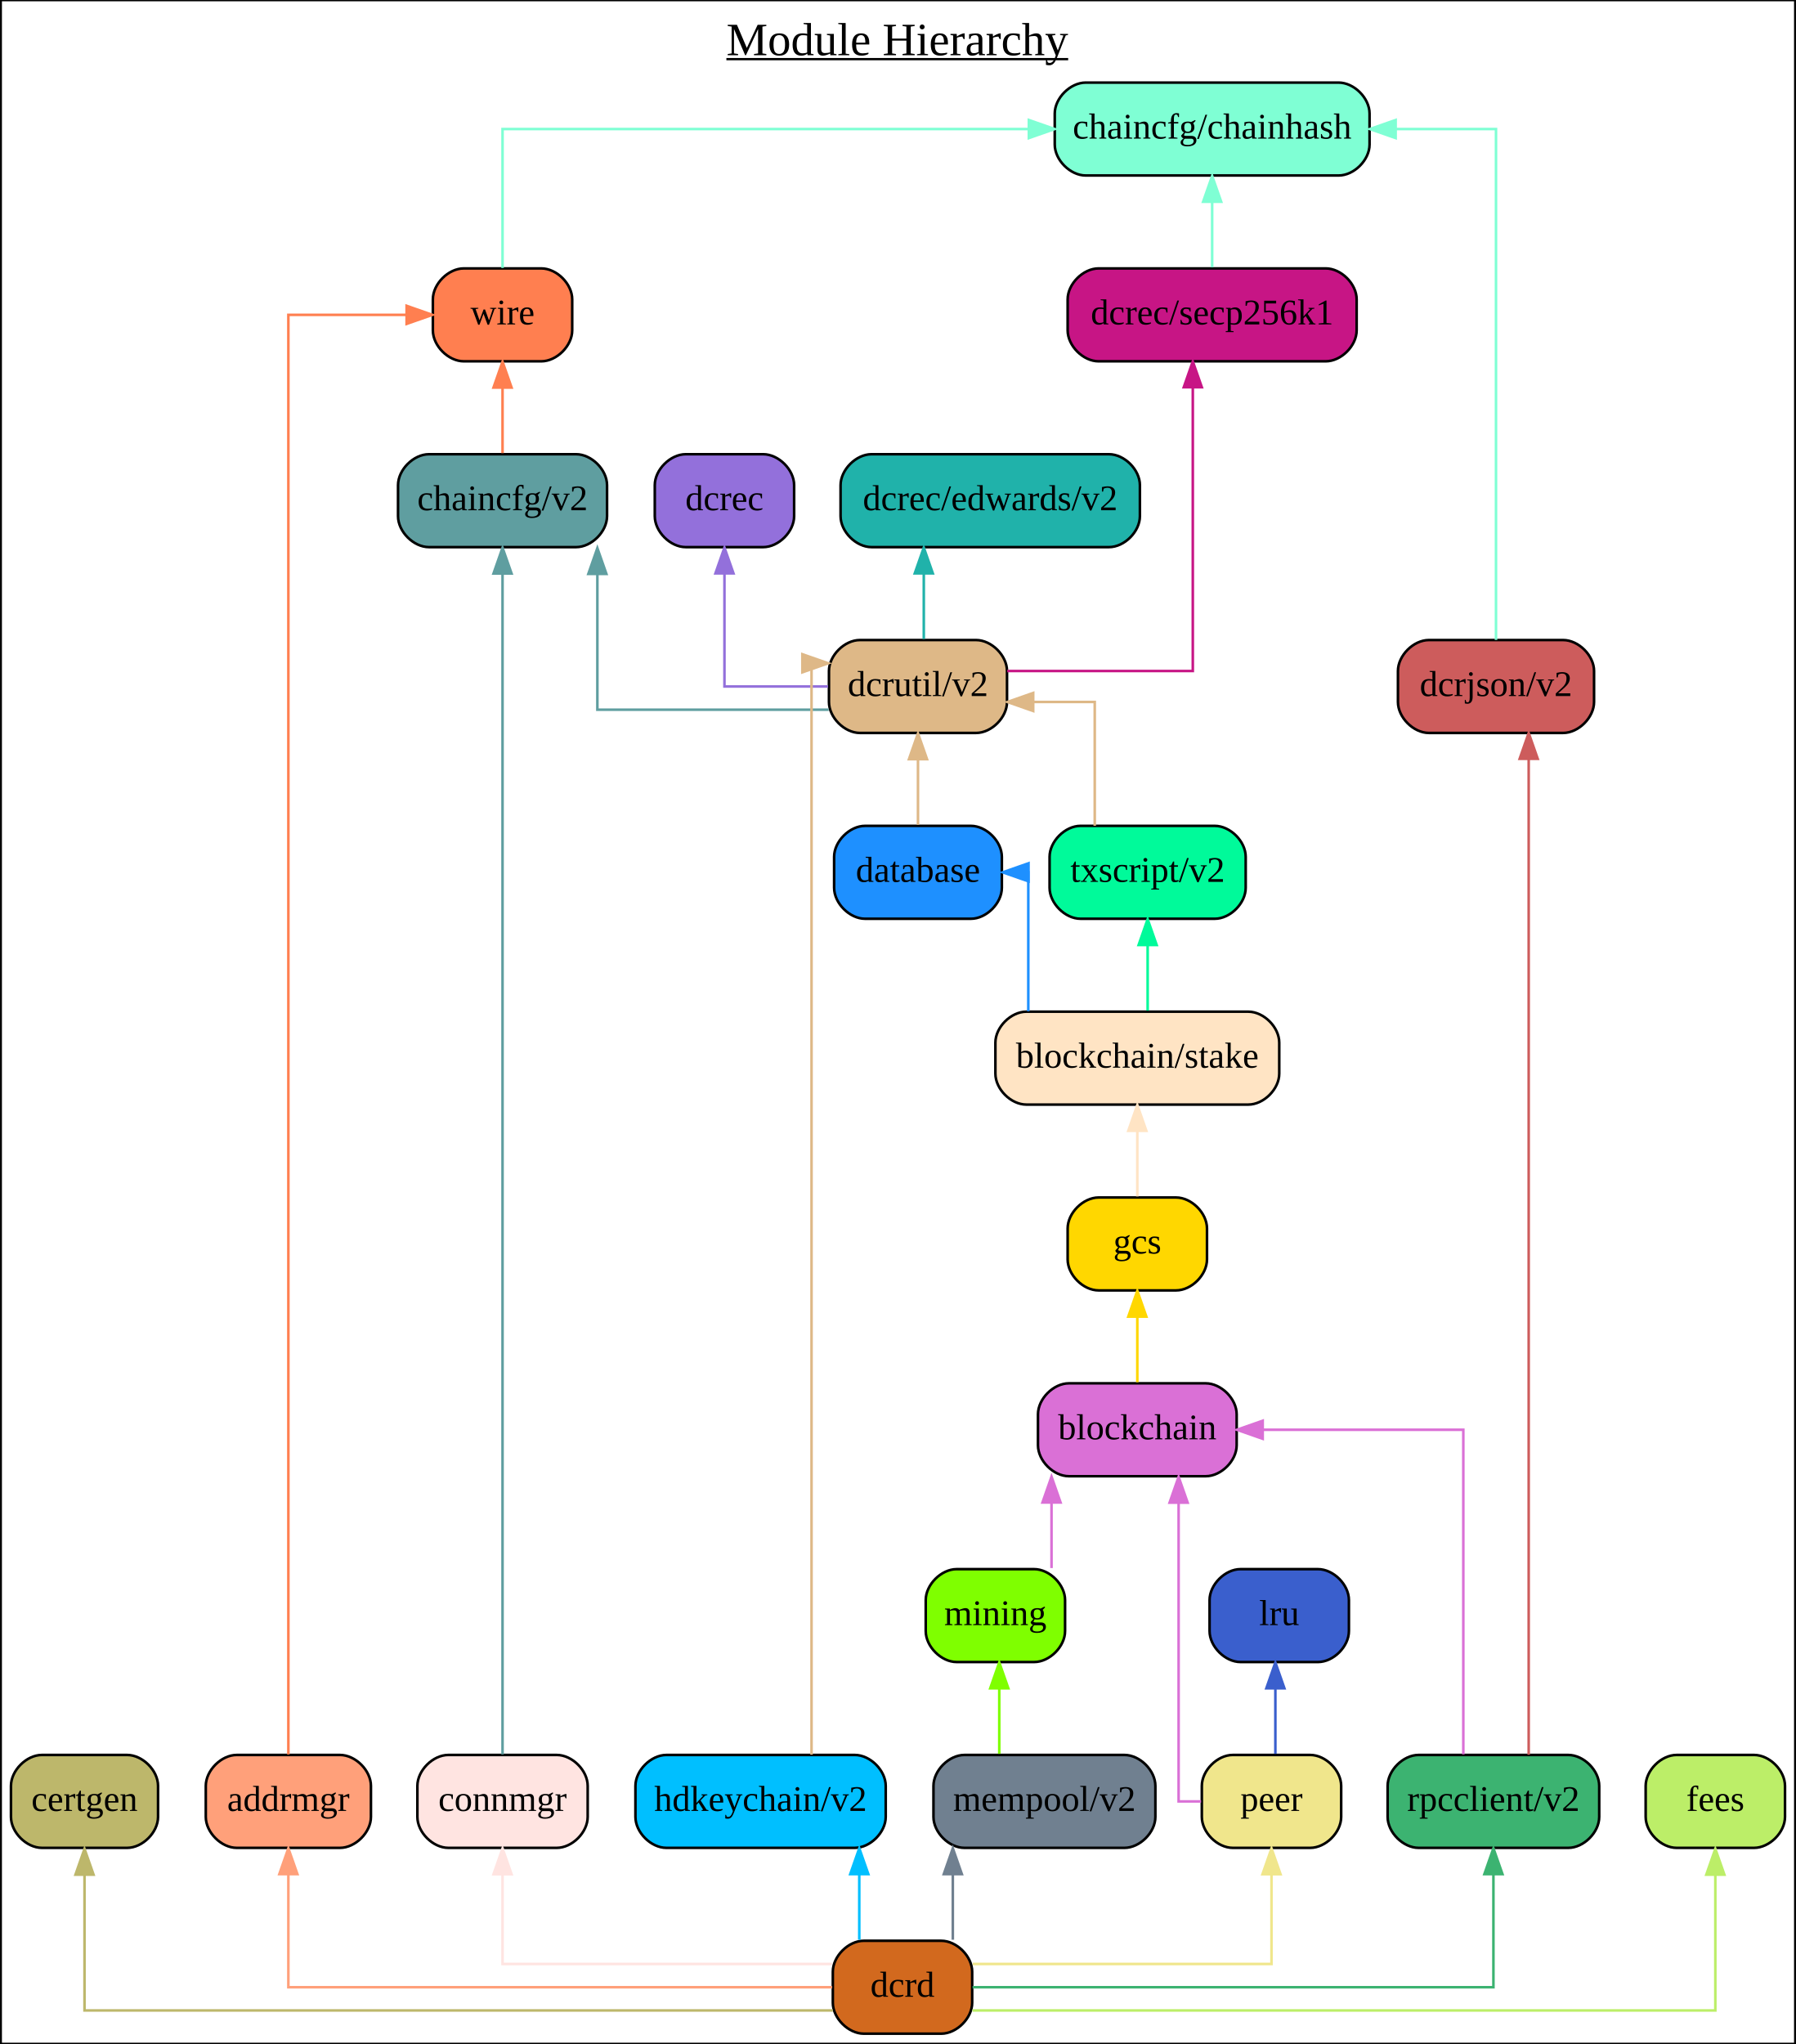
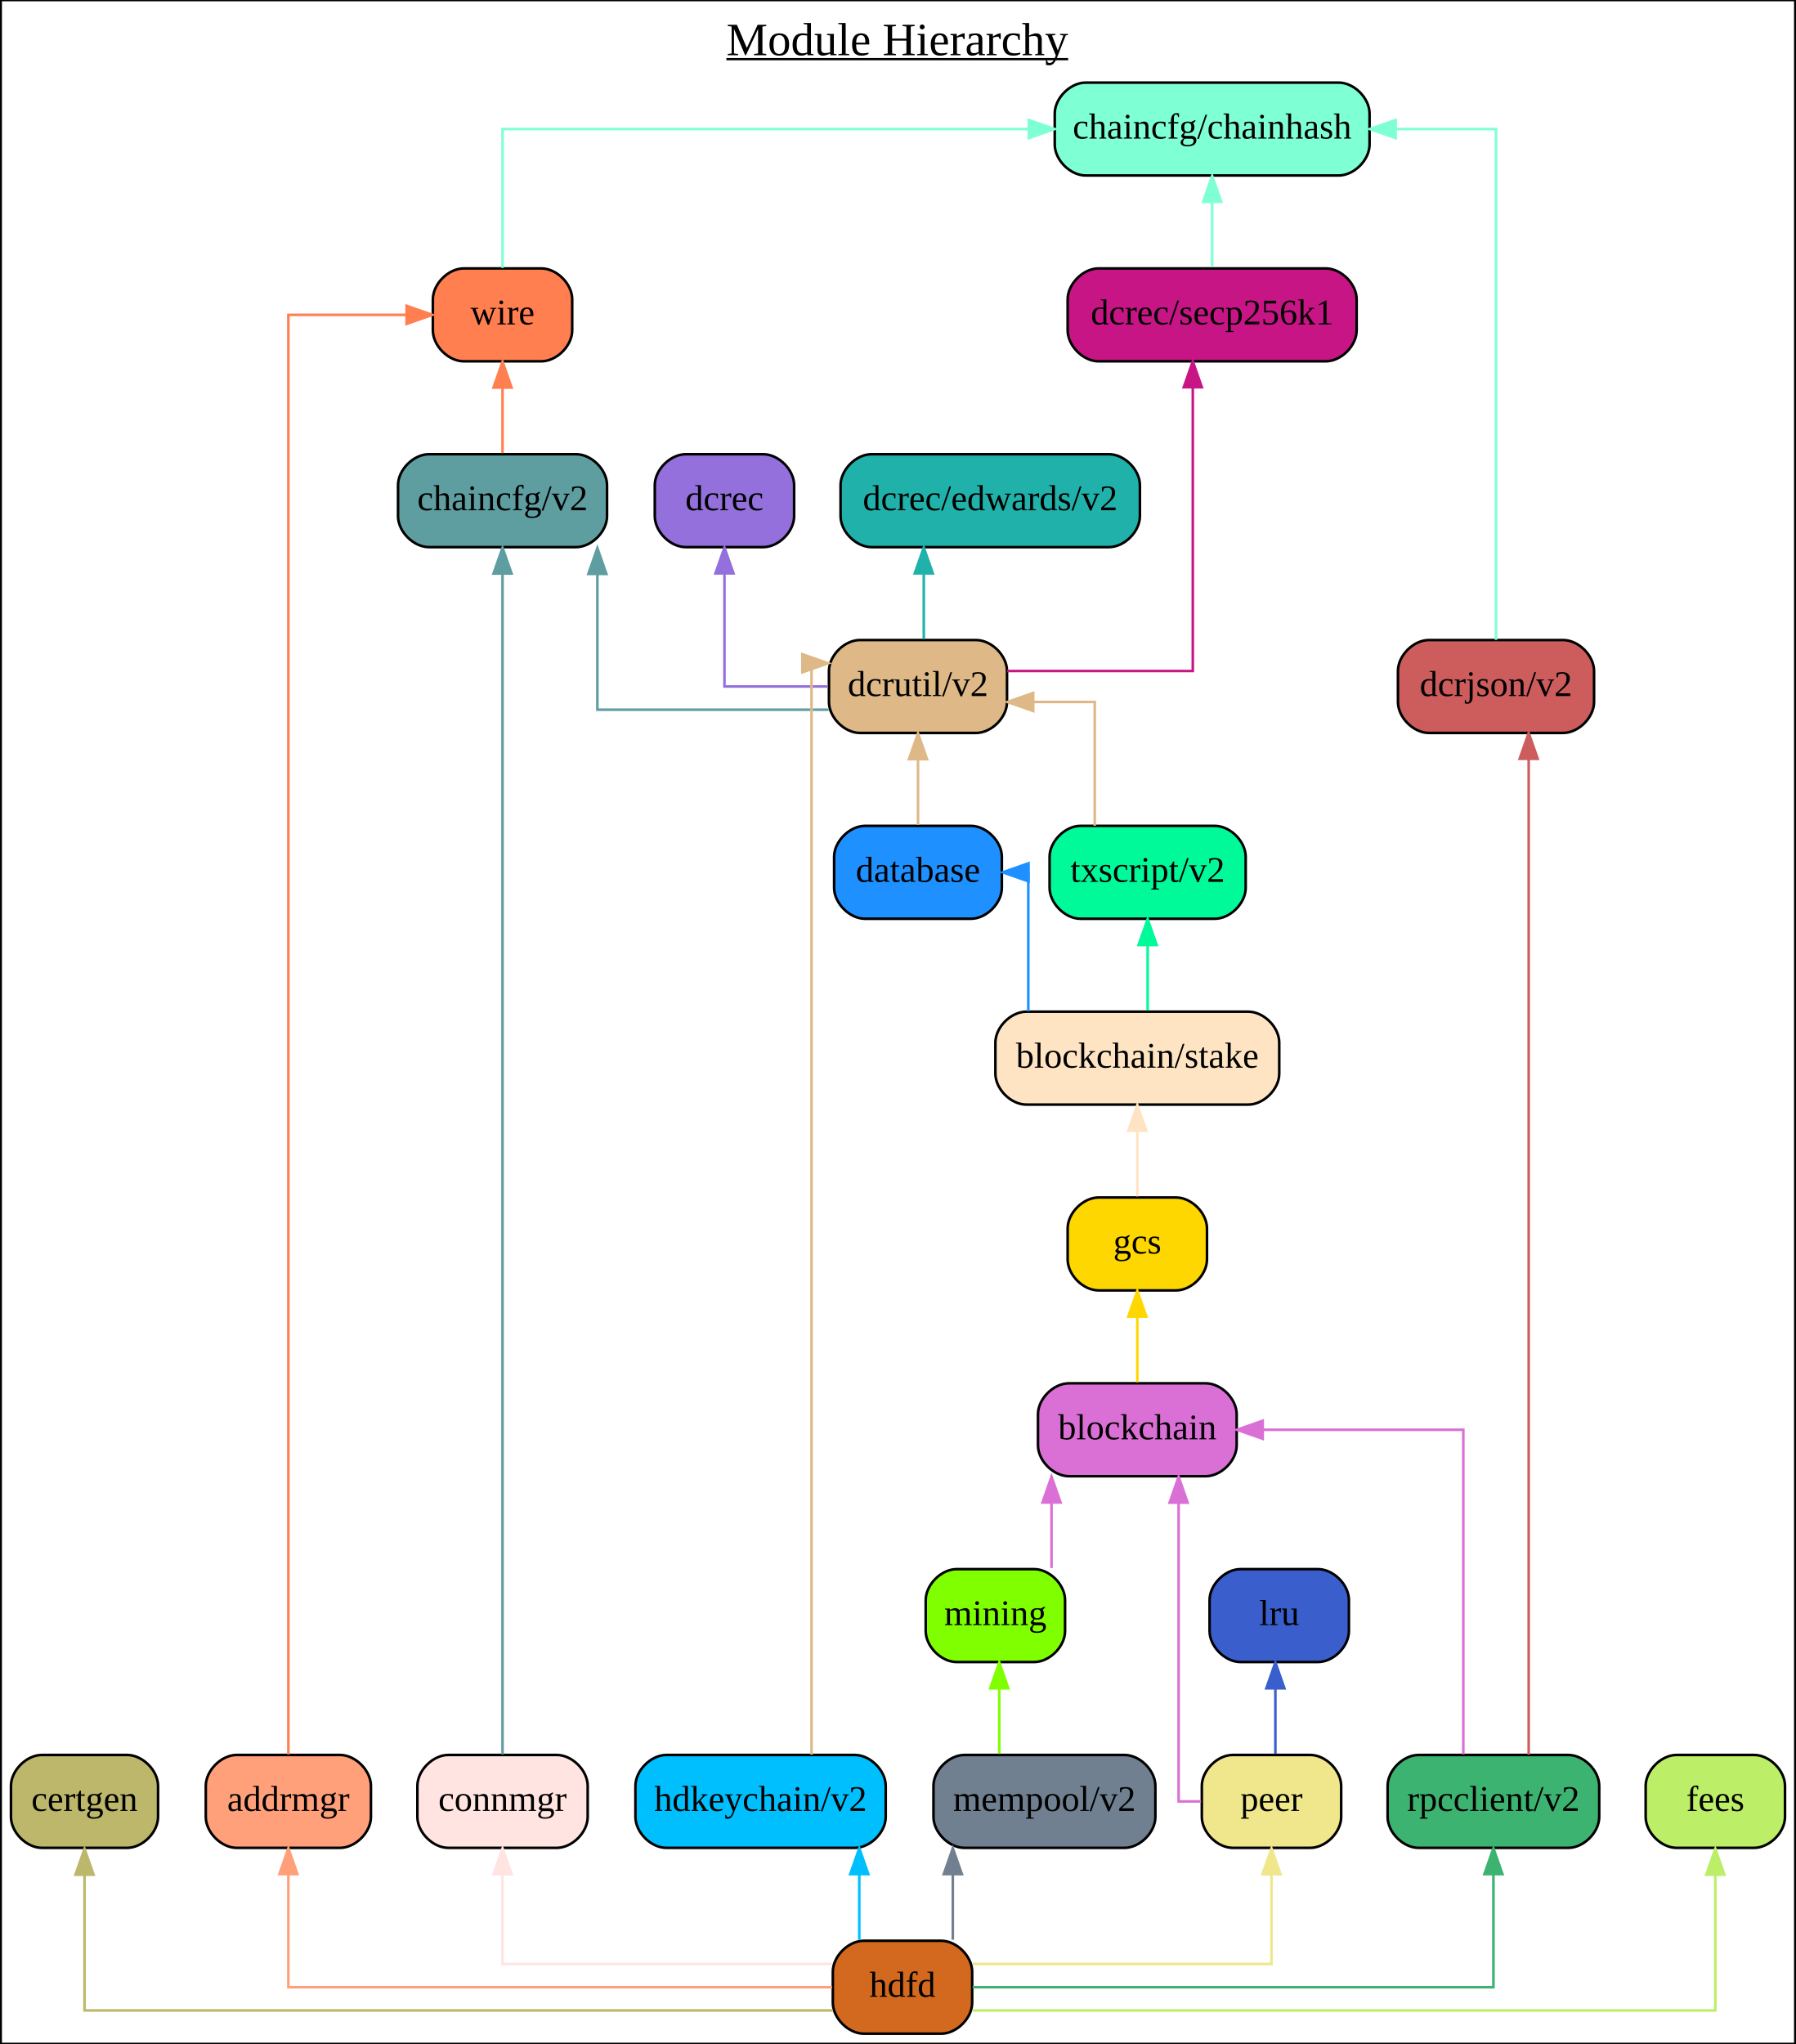
<svg xmlns="http://www.w3.org/2000/svg" width="696pt" height="792pt" viewBox="0.00 0.00 695.50 792.00">
  <g id="graph0" class="graph" transform="scale(1 1) rotate(0) translate(4 788)">
    <polygon fill="white" stroke="#000000" points="-4,4 -4,-788 691.5,-788 691.5,4 -4,4" />
    <text text-anchor="start" x="277.25" y="-766.6" font-family="Times New Roman,serif" text-decoration="underline" font-size="18.00">Module Hierarchy</text>
    <g id="node1" class="node">
      <path fill="darkkhaki" stroke="black" d="M45,-108C45,-108 12,-108 12,-108 6,-108 0,-102 0,-96 0,-96 0,-84 0,-84 0,-78 6,-72 12,-72 12,-72 45,-72 45,-72 51,-72 57,-78 57,-84 57,-84 57,-96 57,-96 57,-102 51,-108 45,-108" />
      <text text-anchor="middle" x="28.5" y="-86.3" font-family="Times New Roman,serif" font-size="14.00">certgen</text>
    </g>
    <g id="node24" class="node">
      <path fill="chocolate" stroke="black" d="M360.5,-36C360.5,-36 330.5,-36 330.5,-36 324.5,-36 318.5,-30 318.5,-24 318.5,-24 318.5,-12 318.5,-12 318.5,-6 324.5,-0 330.5,-0 330.5,-0 360.5,-0 360.5,-0 366.5,-0 372.5,-6 372.5,-12 372.5,-12 372.5,-24 372.5,-24 372.5,-30 366.5,-36 360.5,-36" />
-       <text text-anchor="middle" x="345.5" y="-14.3" font-family="Times New Roman,serif" font-size="14.00">dcrd</text>
+       <text text-anchor="middle" x="345.5" y="-14.3" font-family="Times New Roman,serif" font-size="14.00">hdfd</text>
    </g>
    <g id="edge26" class="edge">
      <path fill="none" stroke="darkkhaki" d="M28.5,-61.62C28.5,-61.62 28.5,-9 28.5,-9 28.5,-9 241.813,-9 318.473,-9" />
      <polygon fill="darkkhaki" stroke="darkkhaki" points="25,-61.62 28.5,-71.62 32,-61.62 25,-61.62" />
    </g>
    <g id="node2" class="node">
      <path fill="aquamarine" stroke="black" d="M514.5,-756C514.5,-756 416.5,-756 416.5,-756 410.5,-756 404.5,-750 404.5,-744 404.5,-744 404.5,-732 404.5,-732 404.5,-726 410.5,-720 416.5,-720 416.5,-720 514.5,-720 514.5,-720 520.5,-720 526.5,-726 526.5,-732 526.5,-732 526.5,-744 526.5,-744 526.5,-750 520.5,-756 514.5,-756" />
      <text text-anchor="middle" x="465.5" y="-734.3" font-family="Times New Roman,serif" font-size="14.00">chaincfg/chainhash</text>
    </g>
    <g id="node3" class="node">
      <path fill="indianred" stroke="black" d="M601.5,-540C601.5,-540 549.5,-540 549.5,-540 543.5,-540 537.5,-534 537.5,-528 537.5,-528 537.5,-516 537.5,-516 537.5,-510 543.5,-504 549.5,-504 549.5,-504 601.5,-504 601.5,-504 607.5,-504 613.5,-510 613.5,-516 613.5,-516 613.5,-528 613.5,-528 613.5,-534 607.5,-540 601.5,-540" />
      <text text-anchor="middle" x="575.5" y="-518.3" font-family="Times New Roman,serif" font-size="14.00">dcrjson/v2</text>
    </g>
    <g id="edge1" class="edge">
      <path fill="none" stroke="aquamarine" d="M536.612,-738C536.612,-738 575.5,-738 575.5,-738 575.5,-738 575.5,-591.958 575.5,-540.045" />
      <polygon fill="aquamarine" stroke="aquamarine" points="536.612,-734.5 526.612,-738 536.612,-741.5 536.612,-734.5" />
    </g>
    <g id="node4" class="node">
      <path fill="coral" stroke="black" d="M205.5,-684C205.5,-684 175.5,-684 175.5,-684 169.5,-684 163.5,-678 163.5,-672 163.5,-672 163.5,-660 163.5,-660 163.5,-654 169.5,-648 175.5,-648 175.5,-648 205.5,-648 205.5,-648 211.5,-648 217.5,-654 217.5,-660 217.5,-660 217.5,-672 217.5,-672 217.5,-678 211.5,-684 205.5,-684" />
      <text text-anchor="middle" x="190.5" y="-662.3" font-family="Times New Roman,serif" font-size="14.00">wire</text>
    </g>
    <g id="edge2" class="edge">
      <path fill="none" stroke="aquamarine" d="M394.469,-738C394.469,-738 190.5,-738 190.5,-738 190.5,-738 190.5,-705.498 190.5,-684.169" />
      <polygon fill="aquamarine" stroke="aquamarine" points="394.469,-741.5 404.469,-738 394.469,-734.5 394.469,-741.5" />
    </g>
    <g id="node10" class="node">
      <path fill="mediumvioletred" stroke="black" d="M509.5,-684C509.5,-684 421.5,-684 421.5,-684 415.5,-684 409.5,-678 409.5,-672 409.5,-672 409.5,-660 409.5,-660 409.5,-654 415.5,-648 421.5,-648 421.5,-648 509.5,-648 509.5,-648 515.5,-648 521.5,-654 521.5,-660 521.5,-660 521.5,-672 521.5,-672 521.5,-678 515.5,-684 509.5,-684" />
      <text text-anchor="middle" x="465.5" y="-662.3" font-family="Times New Roman,serif" font-size="14.00">dcrec/secp256k1</text>
    </g>
    <g id="edge6" class="edge">
      <path fill="none" stroke="aquamarine" d="M465.5,-709.831C465.5,-709.831 465.5,-684.413 465.5,-684.413" />
      <polygon fill="aquamarine" stroke="aquamarine" points="462,-709.831 465.5,-719.831 469,-709.831 462,-709.831" />
    </g>
    <g id="node22" class="node">
      <path fill="mediumseagreen" stroke="black" d="M603.5,-108C603.5,-108 545.5,-108 545.5,-108 539.5,-108 533.5,-102 533.5,-96 533.5,-96 533.5,-84 533.5,-84 533.5,-78 539.5,-72 545.5,-72 545.5,-72 603.5,-72 603.5,-72 609.5,-72 615.5,-78 615.5,-84 615.5,-84 615.5,-96 615.5,-96 615.5,-102 609.5,-108 603.5,-108" />
      <text text-anchor="middle" x="574.5" y="-86.3" font-family="Times New Roman,serif" font-size="14.00">rpcclient/v2</text>
    </g>
    <g id="edge23" class="edge">
      <path fill="none" stroke="indianred" d="M588.167,-493.987C588.167,-493.987 588.167,-108.089 588.167,-108.089" />
      <polygon fill="indianred" stroke="indianred" points="584.667,-493.987 588.167,-503.987 591.667,-493.988 584.667,-493.987" />
    </g>
    <g id="node5" class="node">
      <path fill="lightsalmon" stroke="black" d="M127.5,-108C127.5,-108 87.5,-108 87.5,-108 81.5,-108 75.5,-102 75.5,-96 75.5,-96 75.5,-84 75.5,-84 75.5,-78 81.5,-72 87.5,-72 87.5,-72 127.5,-72 127.5,-72 133.5,-72 139.5,-78 139.5,-84 139.5,-84 139.5,-96 139.5,-96 139.5,-102 133.5,-108 127.5,-108" />
      <text text-anchor="middle" x="107.5" y="-86.3" font-family="Times New Roman,serif" font-size="14.00">addrmgr</text>
    </g>
    <g id="edge3" class="edge">
      <path fill="none" stroke="coral" d="M153.323,-666C153.323,-666 107.5,-666 107.5,-666 107.5,-666 107.5,-206.099 107.5,-108.19" />
      <polygon fill="coral" stroke="coral" points="153.323,-669.5 163.323,-666 153.323,-662.5 153.323,-669.5" />
    </g>
    <g id="node6" class="node">
      <path fill="cadetblue" stroke="black" d="M219,-612C219,-612 162,-612 162,-612 156,-612 150,-606 150,-600 150,-600 150,-588 150,-588 150,-582 156,-576 162,-576 162,-576 219,-576 219,-576 225,-576 231,-582 231,-588 231,-588 231,-600 231,-600 231,-606 225,-612 219,-612" />
      <text text-anchor="middle" x="190.5" y="-590.3" font-family="Times New Roman,serif" font-size="14.00">chaincfg/v2</text>
    </g>
    <g id="edge4" class="edge">
      <path fill="none" stroke="coral" d="M190.5,-637.831C190.5,-637.831 190.5,-612.413 190.5,-612.413" />
      <polygon fill="coral" stroke="coral" points="187,-637.831 190.5,-647.831 194,-637.831 187,-637.831" />
    </g>
    <g id="edge27" class="edge">
      <path fill="none" stroke="lightsalmon" d="M107.5,-61.831C107.5,-61.831 107.5,-18 107.5,-18 107.5,-18 255.683,-18 318.198,-18" />
      <polygon fill="lightsalmon" stroke="lightsalmon" points="104,-61.831 107.5,-71.831 111,-61.831 104,-61.831" />
    </g>
    <g id="node7" class="node">
      <path fill="mistyrose" stroke="black" d="M211.5,-108C211.5,-108 169.5,-108 169.5,-108 163.5,-108 157.5,-102 157.5,-96 157.5,-96 157.5,-84 157.5,-84 157.5,-78 163.5,-72 169.5,-72 169.5,-72 211.5,-72 211.5,-72 217.5,-72 223.5,-78 223.5,-84 223.5,-84 223.5,-96 223.5,-96 223.5,-102 217.5,-108 211.5,-108" />
      <text text-anchor="middle" x="190.5" y="-86.3" font-family="Times New Roman,serif" font-size="14.00">connmgr</text>
    </g>
    <g id="edge5" class="edge">
      <path fill="none" stroke="cadetblue" d="M190.5,-565.765C190.5,-565.765 190.5,-108.211 190.5,-108.211" />
      <polygon fill="cadetblue" stroke="cadetblue" points="187,-565.765 190.5,-575.765 194,-565.765 187,-565.765" />
    </g>
    <g id="node11" class="node">
      <path fill="burlywood" stroke="black" d="M374,-540C374,-540 329,-540 329,-540 323,-540 317,-534 317,-528 317,-528 317,-516 317,-516 317,-510 323,-504 329,-504 329,-504 374,-504 374,-504 380,-504 386,-510 386,-516 386,-516 386,-528 386,-528 386,-534 380,-540 374,-540" />
      <text text-anchor="middle" x="351.5" y="-518.3" font-family="Times New Roman,serif" font-size="14.00">dcrutil/v2</text>
    </g>
    <g id="edge7" class="edge">
      <path fill="none" stroke="cadetblue" d="M227.25,-565.62C227.25,-565.62 227.25,-513 227.25,-513 227.25,-513 280.125,-513 316.889,-513" />
      <polygon fill="cadetblue" stroke="cadetblue" points="223.75,-565.62 227.25,-575.62 230.75,-565.62 223.75,-565.62" />
    </g>
    <g id="edge29" class="edge">
      <path fill="none" stroke="mistyrose" d="M190.5,-61.778C190.5,-61.778 190.5,-27 190.5,-27 190.5,-27 273.648,-27 318.146,-27" />
      <polygon fill="mistyrose" stroke="mistyrose" points="187,-61.778 190.5,-71.778 194,-61.778 187,-61.778" />
    </g>
    <g id="node8" class="node">
      <path fill="mediumpurple" stroke="black" d="M291.5,-612C291.5,-612 261.5,-612 261.5,-612 255.5,-612 249.5,-606 249.5,-600 249.5,-600 249.5,-588 249.5,-588 249.5,-582 255.5,-576 261.5,-576 261.5,-576 291.5,-576 291.5,-576 297.5,-576 303.5,-582 303.5,-588 303.5,-588 303.5,-600 303.5,-600 303.5,-606 297.5,-612 291.5,-612" />
      <text text-anchor="middle" x="276.5" y="-590.3" font-family="Times New Roman,serif" font-size="14.00">dcrec</text>
    </g>
    <g id="edge8" class="edge">
      <path fill="none" stroke="mediumpurple" d="M276.5,-565.831C276.5,-565.831 276.5,-522 276.5,-522 276.5,-522 297.049,-522 316.635,-522" />
      <polygon fill="mediumpurple" stroke="mediumpurple" points="273,-565.831 276.5,-575.831 280,-565.831 273,-565.831" />
    </g>
    <g id="node9" class="node">
      <path fill="lightseagreen" stroke="black" d="M425.5,-612C425.5,-612 333.5,-612 333.5,-612 327.5,-612 321.5,-606 321.5,-600 321.5,-600 321.5,-588 321.5,-588 321.5,-582 327.5,-576 333.5,-576 333.5,-576 425.5,-576 425.5,-576 431.5,-576 437.5,-582 437.5,-588 437.5,-588 437.5,-600 437.5,-600 437.5,-606 431.5,-612 425.5,-612" />
      <text text-anchor="middle" x="379.5" y="-590.3" font-family="Times New Roman,serif" font-size="14.00">dcrec/edwards/v2</text>
    </g>
    <g id="edge9" class="edge">
      <path fill="none" stroke="lightseagreen" d="M353.75,-565.831C353.75,-565.831 353.75,-540.413 353.75,-540.413" />
      <polygon fill="lightseagreen" stroke="lightseagreen" points="350.25,-565.831 353.75,-575.831 357.25,-565.831 350.25,-565.831" />
    </g>
    <g id="edge10" class="edge">
      <path fill="none" stroke="mediumvioletred" d="M458,-637.959C458,-637.959 458,-528 458,-528 458,-528 417.175,-528 386.077,-528" />
      <polygon fill="mediumvioletred" stroke="mediumvioletred" points="454.5,-637.959 458,-647.959 461.5,-637.959 454.5,-637.959" />
    </g>
    <g id="node12" class="node">
      <path fill="dodgerblue" stroke="black" d="M372,-468C372,-468 331,-468 331,-468 325,-468 319,-462 319,-456 319,-456 319,-444 319,-444 319,-438 325,-432 331,-432 331,-432 372,-432 372,-432 378,-432 384,-438 384,-444 384,-444 384,-456 384,-456 384,-462 378,-468 372,-468" />
      <text text-anchor="middle" x="351.5" y="-446.3" font-family="Times New Roman,serif" font-size="14.00">database</text>
    </g>
    <g id="edge11" class="edge">
      <path fill="none" stroke="burlywood" d="M351.5,-493.831C351.5,-493.831 351.5,-468.413 351.5,-468.413" />
      <polygon fill="burlywood" stroke="burlywood" points="348,-493.831 351.5,-503.831 355,-493.831 348,-493.831" />
    </g>
    <g id="node13" class="node">
      <path fill="deepskyblue" stroke="black" d="M327,-108C327,-108 254,-108 254,-108 248,-108 242,-102 242,-96 242,-96 242,-84 242,-84 242,-78 248,-72 254,-72 254,-72 327,-72 327,-72 333,-72 339,-78 339,-84 339,-84 339,-96 339,-96 339,-102 333,-108 327,-108" />
      <text text-anchor="middle" x="290.5" y="-86.3" font-family="Times New Roman,serif" font-size="14.00">hdkeychain/v2</text>
    </g>
    <g id="edge12" class="edge">
      <path fill="none" stroke="burlywood" d="M310.895,-531C310.895,-531 310.25,-531 310.25,-531 310.25,-531 310.25,-191.095 310.25,-108.11" />
      <polygon fill="burlywood" stroke="burlywood" points="306.695,-534.5 316.695,-531 306.695,-527.5 306.695,-534.5" />
    </g>
    <g id="node14" class="node">
      <path fill="mediumspringgreen" stroke="black" d="M466.5,-468C466.5,-468 414.5,-468 414.5,-468 408.5,-468 402.5,-462 402.5,-456 402.5,-456 402.5,-444 402.5,-444 402.5,-438 408.5,-432 414.5,-432 414.5,-432 466.5,-432 466.5,-432 472.5,-432 478.5,-438 478.5,-444 478.5,-444 478.5,-456 478.5,-456 478.5,-462 472.5,-468 466.5,-468" />
      <text text-anchor="middle" x="440.5" y="-446.3" font-family="Times New Roman,serif" font-size="14.00">txscript/v2</text>
    </g>
    <g id="edge13" class="edge">
      <path fill="none" stroke="burlywood" d="M396.151,-516C396.151,-516 420,-516 420,-516 420,-516 420,-487.576 420,-468.035" />
      <polygon fill="burlywood" stroke="burlywood" points="396.151,-512.5 386.151,-516 396.151,-519.5 396.151,-512.5" />
    </g>
    <g id="node15" class="node">
      <path fill="bisque" stroke="black" d="M479.5,-396C479.5,-396 393.5,-396 393.5,-396 387.5,-396 381.5,-390 381.5,-384 381.5,-384 381.5,-372 381.5,-372 381.5,-366 387.5,-360 393.5,-360 393.5,-360 479.5,-360 479.5,-360 485.5,-360 491.5,-366 491.5,-372 491.5,-372 491.5,-384 491.5,-384 491.5,-390 485.5,-396 479.5,-396" />
      <text text-anchor="middle" x="436.5" y="-374.3" font-family="Times New Roman,serif" font-size="14.00">blockchain/stake</text>
    </g>
    <g id="edge14" class="edge">
      <path fill="none" stroke="dodgerblue" d="M393.258,-450C393.258,-450 394.25,-450 394.25,-450 394.25,-450 394.25,-417.498 394.25,-396.169" />
      <polygon fill="dodgerblue" stroke="dodgerblue" points="394.335,-446.5 384.335,-450 394.335,-453.5 394.335,-446.5" />
    </g>
    <g id="edge28" class="edge">
      <path fill="none" stroke="deepskyblue" d="M328.75,-61.831C328.75,-61.831 328.75,-36.413 328.75,-36.413" />
      <polygon fill="deepskyblue" stroke="deepskyblue" points="325.25,-61.831 328.75,-71.831 332.25,-61.831 325.25,-61.831" />
    </g>
    <g id="edge15" class="edge">
      <path fill="none" stroke="mediumspringgreen" d="M440.5,-421.831C440.5,-421.831 440.5,-396.413 440.5,-396.413" />
      <polygon fill="mediumspringgreen" stroke="mediumspringgreen" points="437,-421.831 440.5,-431.831 444,-421.831 437,-421.831" />
    </g>
    <g id="node16" class="node">
      <path fill="gold" stroke="black" d="M451.5,-324C451.5,-324 421.5,-324 421.5,-324 415.5,-324 409.5,-318 409.5,-312 409.5,-312 409.5,-300 409.5,-300 409.5,-294 415.5,-288 421.5,-288 421.5,-288 451.5,-288 451.5,-288 457.5,-288 463.5,-294 463.5,-300 463.5,-300 463.5,-312 463.5,-312 463.5,-318 457.5,-324 451.5,-324" />
      <text text-anchor="middle" x="436.5" y="-302.3" font-family="Times New Roman,serif" font-size="14.00">gcs</text>
    </g>
    <g id="edge16" class="edge">
      <path fill="none" stroke="bisque" d="M436.5,-349.831C436.5,-349.831 436.5,-324.413 436.5,-324.413" />
      <polygon fill="bisque" stroke="bisque" points="433,-349.831 436.5,-359.831 440,-349.831 433,-349.831" />
    </g>
    <g id="node17" class="node">
      <path fill="orchid" stroke="black" d="M463,-252C463,-252 410,-252 410,-252 404,-252 398,-246 398,-240 398,-240 398,-228 398,-228 398,-222 404,-216 410,-216 410,-216 463,-216 463,-216 469,-216 475,-222 475,-228 475,-228 475,-240 475,-240 475,-246 469,-252 463,-252" />
      <text text-anchor="middle" x="436.5" y="-230.3" font-family="Times New Roman,serif" font-size="14.00">blockchain</text>
    </g>
    <g id="edge17" class="edge">
      <path fill="none" stroke="gold" d="M436.5,-277.831C436.5,-277.831 436.5,-252.413 436.5,-252.413" />
      <polygon fill="gold" stroke="gold" points="433,-277.831 436.5,-287.831 440,-277.831 433,-277.831" />
    </g>
    <g id="node19" class="node">
      <path fill="chartreuse" stroke="black" d="M396.5,-180C396.5,-180 366.5,-180 366.5,-180 360.5,-180 354.5,-174 354.5,-168 354.5,-168 354.5,-156 354.5,-156 354.5,-150 360.5,-144 366.5,-144 366.5,-144 396.5,-144 396.5,-144 402.5,-144 408.5,-150 408.5,-156 408.5,-156 408.5,-168 408.5,-168 408.5,-174 402.5,-180 396.5,-180" />
      <text text-anchor="middle" x="381.5" y="-158.3" font-family="Times New Roman,serif" font-size="14.00">mining</text>
    </g>
    <g id="edge18" class="edge">
      <path fill="none" stroke="orchid" d="M403.25,-205.831C403.25,-205.831 403.25,-180.413 403.25,-180.413" />
      <polygon fill="orchid" stroke="orchid" points="399.75,-205.831 403.25,-215.831 406.75,-205.831 399.75,-205.831" />
    </g>
    <g id="node21" class="node">
      <path fill="khaki" stroke="black" d="M503.5,-108C503.5,-108 473.5,-108 473.5,-108 467.5,-108 461.5,-102 461.5,-96 461.5,-96 461.5,-84 461.5,-84 461.5,-78 467.5,-72 473.5,-72 473.5,-72 503.5,-72 503.5,-72 509.5,-72 515.5,-78 515.5,-84 515.5,-84 515.5,-96 515.5,-96 515.5,-102 509.5,-108 503.5,-108" />
      <text text-anchor="middle" x="488.5" y="-86.3" font-family="Times New Roman,serif" font-size="14.00">peer</text>
    </g>
    <g id="edge21" class="edge">
      <path fill="none" stroke="orchid" d="M452.5,-205.762C452.5,-205.762 452.5,-90 452.5,-90 452.5,-90 456.194,-90 461.215,-90" />
      <polygon fill="orchid" stroke="orchid" points="449,-205.762 452.5,-215.762 456,-205.762 449,-205.762" />
    </g>
    <g id="edge22" class="edge">
      <path fill="none" stroke="orchid" d="M485.091,-234C485.091,-234 562.833,-234 562.833,-234 562.833,-234 562.833,-146.986 562.833,-108.238" />
      <polygon fill="orchid" stroke="orchid" points="485.091,-230.5 475.091,-234 485.091,-237.5 485.091,-230.5" />
    </g>
    <g id="node18" class="node">
      <path fill="slategray" stroke="black" d="M431.5,-108C431.5,-108 369.5,-108 369.5,-108 363.5,-108 357.5,-102 357.5,-96 357.5,-96 357.5,-84 357.5,-84 357.5,-78 363.5,-72 369.5,-72 369.5,-72 431.5,-72 431.5,-72 437.5,-72 443.5,-78 443.5,-84 443.5,-84 443.5,-96 443.5,-96 443.5,-102 437.5,-108 431.5,-108" />
      <text text-anchor="middle" x="400.5" y="-86.3" font-family="Times New Roman,serif" font-size="14.00">mempool/v2</text>
    </g>
    <g id="edge25" class="edge">
      <path fill="none" stroke="slategray" d="M365,-61.831C365,-61.831 365,-36.413 365,-36.413" />
      <polygon fill="slategray" stroke="slategray" points="361.5,-61.831 365,-71.831 368.5,-61.831 361.5,-61.831" />
    </g>
    <g id="edge19" class="edge">
      <path fill="none" stroke="chartreuse" d="M383,-133.831C383,-133.831 383,-108.413 383,-108.413" />
      <polygon fill="chartreuse" stroke="chartreuse" points="379.5,-133.831 383,-143.831 386.5,-133.831 379.5,-133.831" />
    </g>
    <g id="node20" class="node">
      <path fill="#3a5fcd" stroke="black" d="M506.5,-180C506.5,-180 476.5,-180 476.5,-180 470.5,-180 464.5,-174 464.5,-168 464.5,-168 464.5,-156 464.5,-156 464.5,-150 470.5,-144 476.5,-144 476.5,-144 506.5,-144 506.5,-144 512.5,-144 518.5,-150 518.5,-156 518.5,-156 518.5,-168 518.5,-168 518.5,-174 512.5,-180 506.5,-180" />
      <text text-anchor="middle" x="491.5" y="-158.3" font-family="Times New Roman,serif" font-size="14.00">lru</text>
    </g>
    <g id="edge20" class="edge">
      <path fill="none" stroke="#3a5fcd" d="M490,-133.831C490,-133.831 490,-108.413 490,-108.413" />
      <polygon fill="#3a5fcd" stroke="#3a5fcd" points="486.5,-133.831 490,-143.831 493.5,-133.831 486.5,-133.831" />
    </g>
    <g id="edge31" class="edge">
      <path fill="none" stroke="khaki" d="M488.5,-61.778C488.5,-61.778 488.5,-27 488.5,-27 488.5,-27 414.224,-27 372.734,-27" />
      <polygon fill="khaki" stroke="khaki" points="485,-61.778 488.5,-71.778 492,-61.778 485,-61.778" />
    </g>
    <g id="edge30" class="edge">
      <path fill="none" stroke="mediumseagreen" d="M574.5,-61.831C574.5,-61.831 574.5,-18 574.5,-18 574.5,-18 433.328,-18 372.669,-18" />
      <polygon fill="mediumseagreen" stroke="mediumseagreen" points="571,-61.831 574.5,-71.831 578,-61.831 571,-61.831" />
    </g>
    <g id="node23" class="node">
      <path fill="#bcee68" stroke="black" d="M675.5,-108C675.5,-108 645.5,-108 645.5,-108 639.5,-108 633.5,-102 633.5,-96 633.5,-96 633.5,-84 633.5,-84 633.5,-78 639.5,-72 645.5,-72 645.5,-72 675.5,-72 675.5,-72 681.5,-72 687.5,-78 687.5,-84 687.5,-84 687.5,-96 687.5,-96 687.5,-102 681.5,-108 675.5,-108" />
      <text text-anchor="middle" x="660.5" y="-86.3" font-family="Times New Roman,serif" font-size="14.00">fees</text>
    </g>
    <g id="edge24" class="edge">
      <path fill="none" stroke="#bcee68" d="M660.5,-61.62C660.5,-61.62 660.5,-9 660.5,-9 660.5,-9 449.037,-9 372.629,-9" />
      <polygon fill="#bcee68" stroke="#bcee68" points="657,-61.62 660.5,-71.62 664,-61.62 657,-61.62" />
    </g>
  </g>
</svg>
